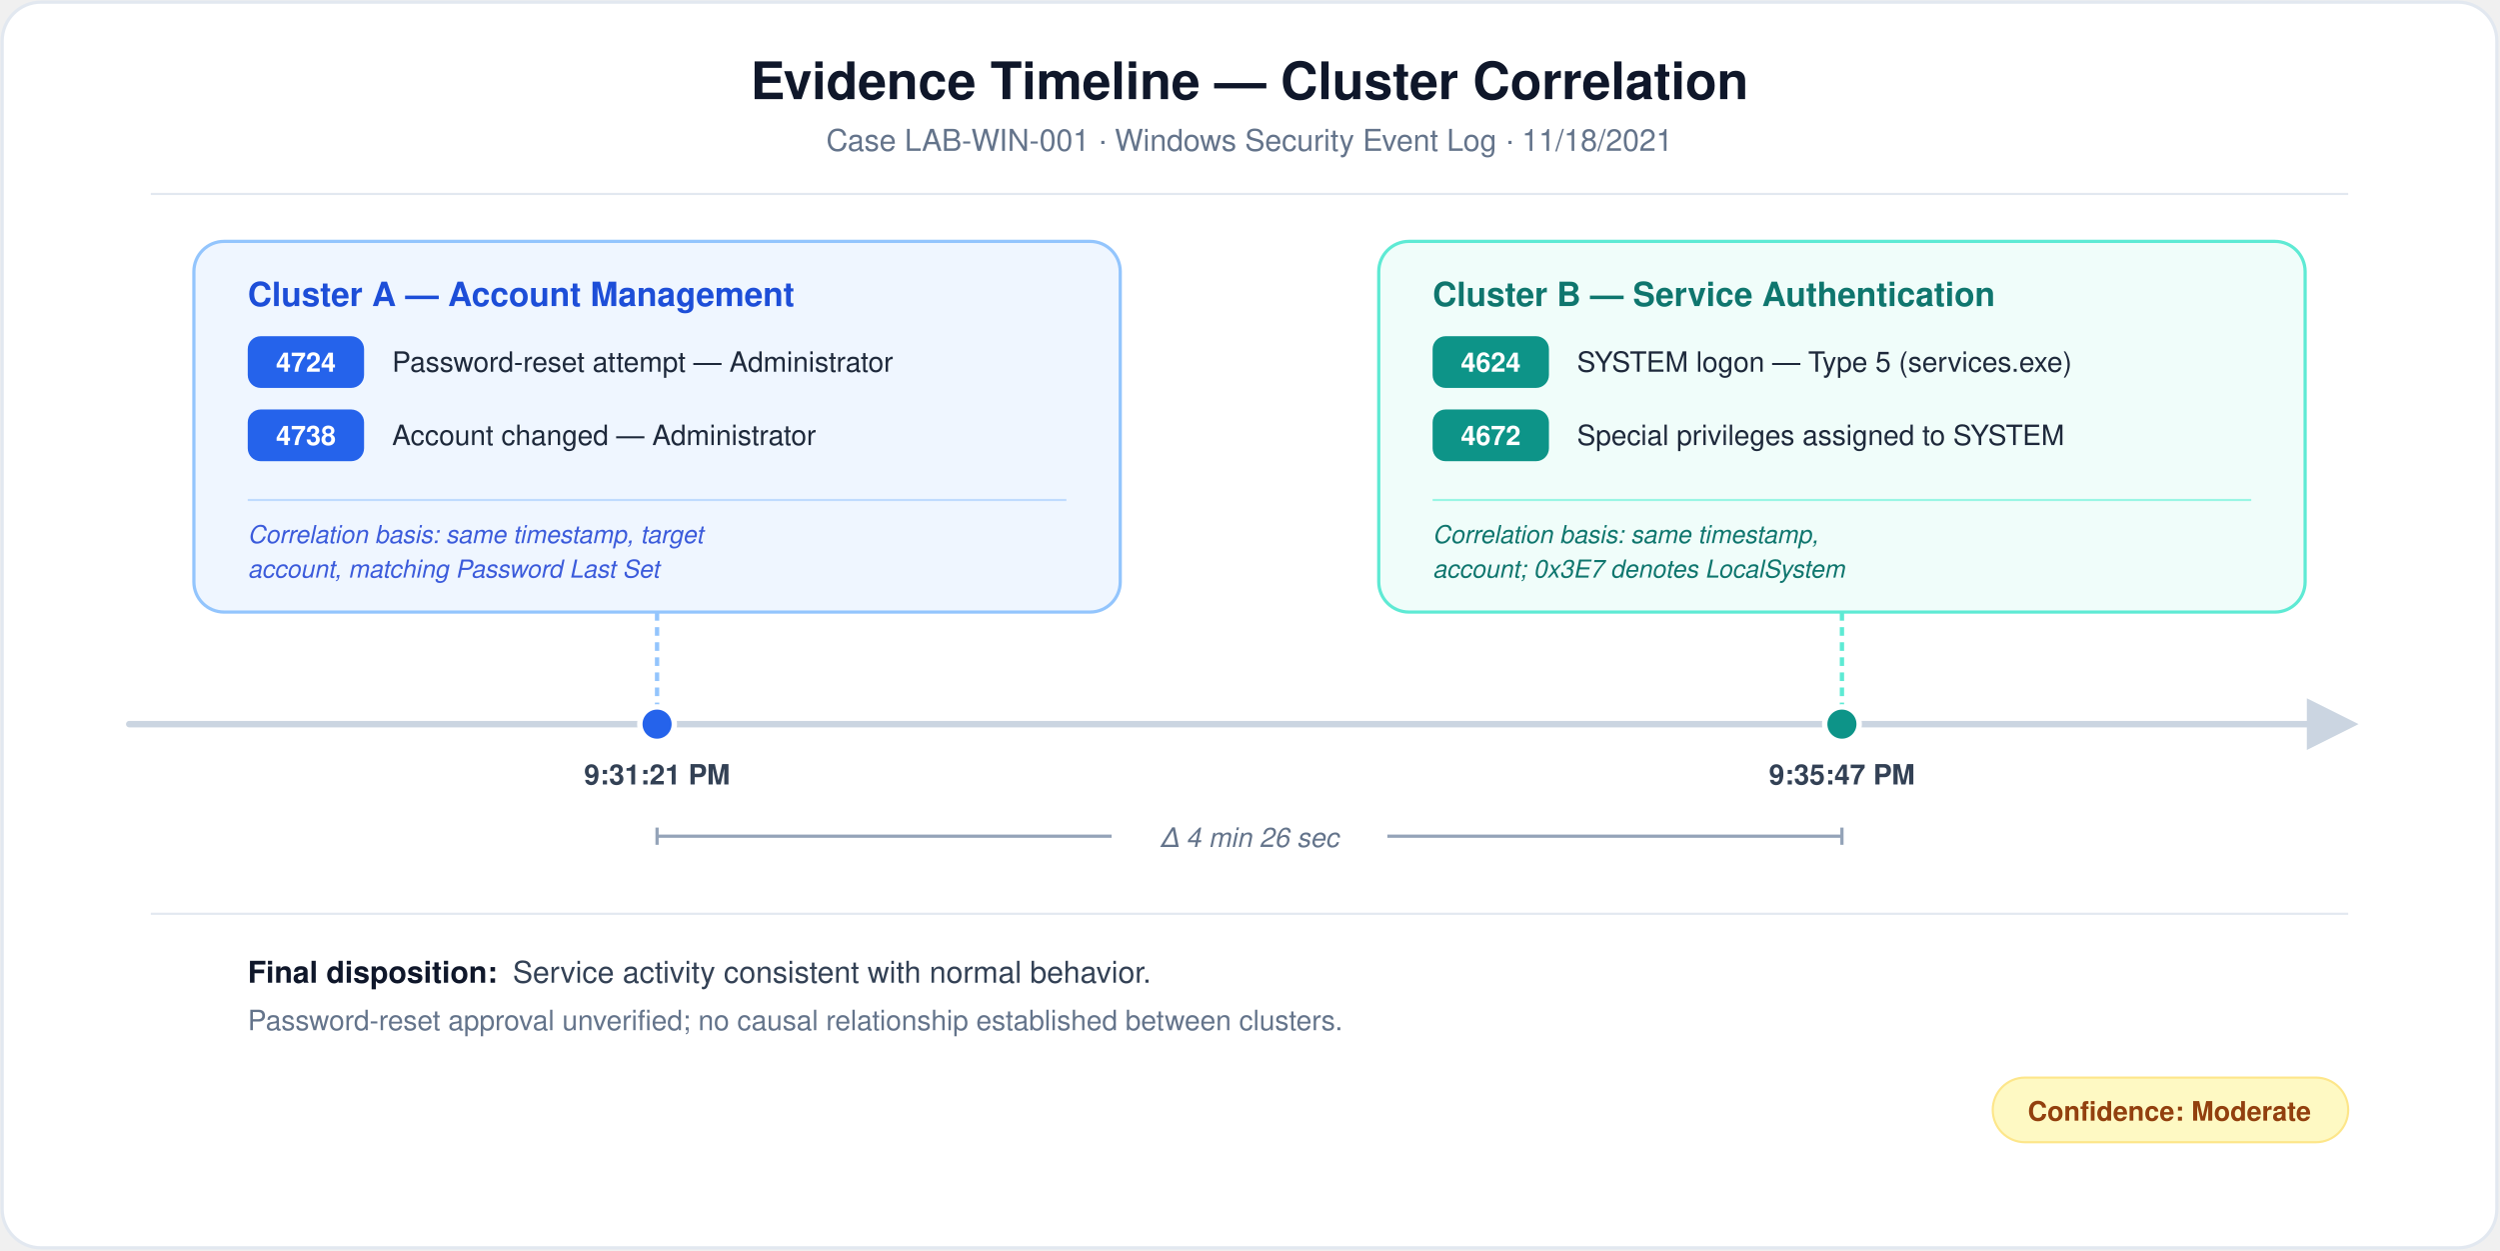
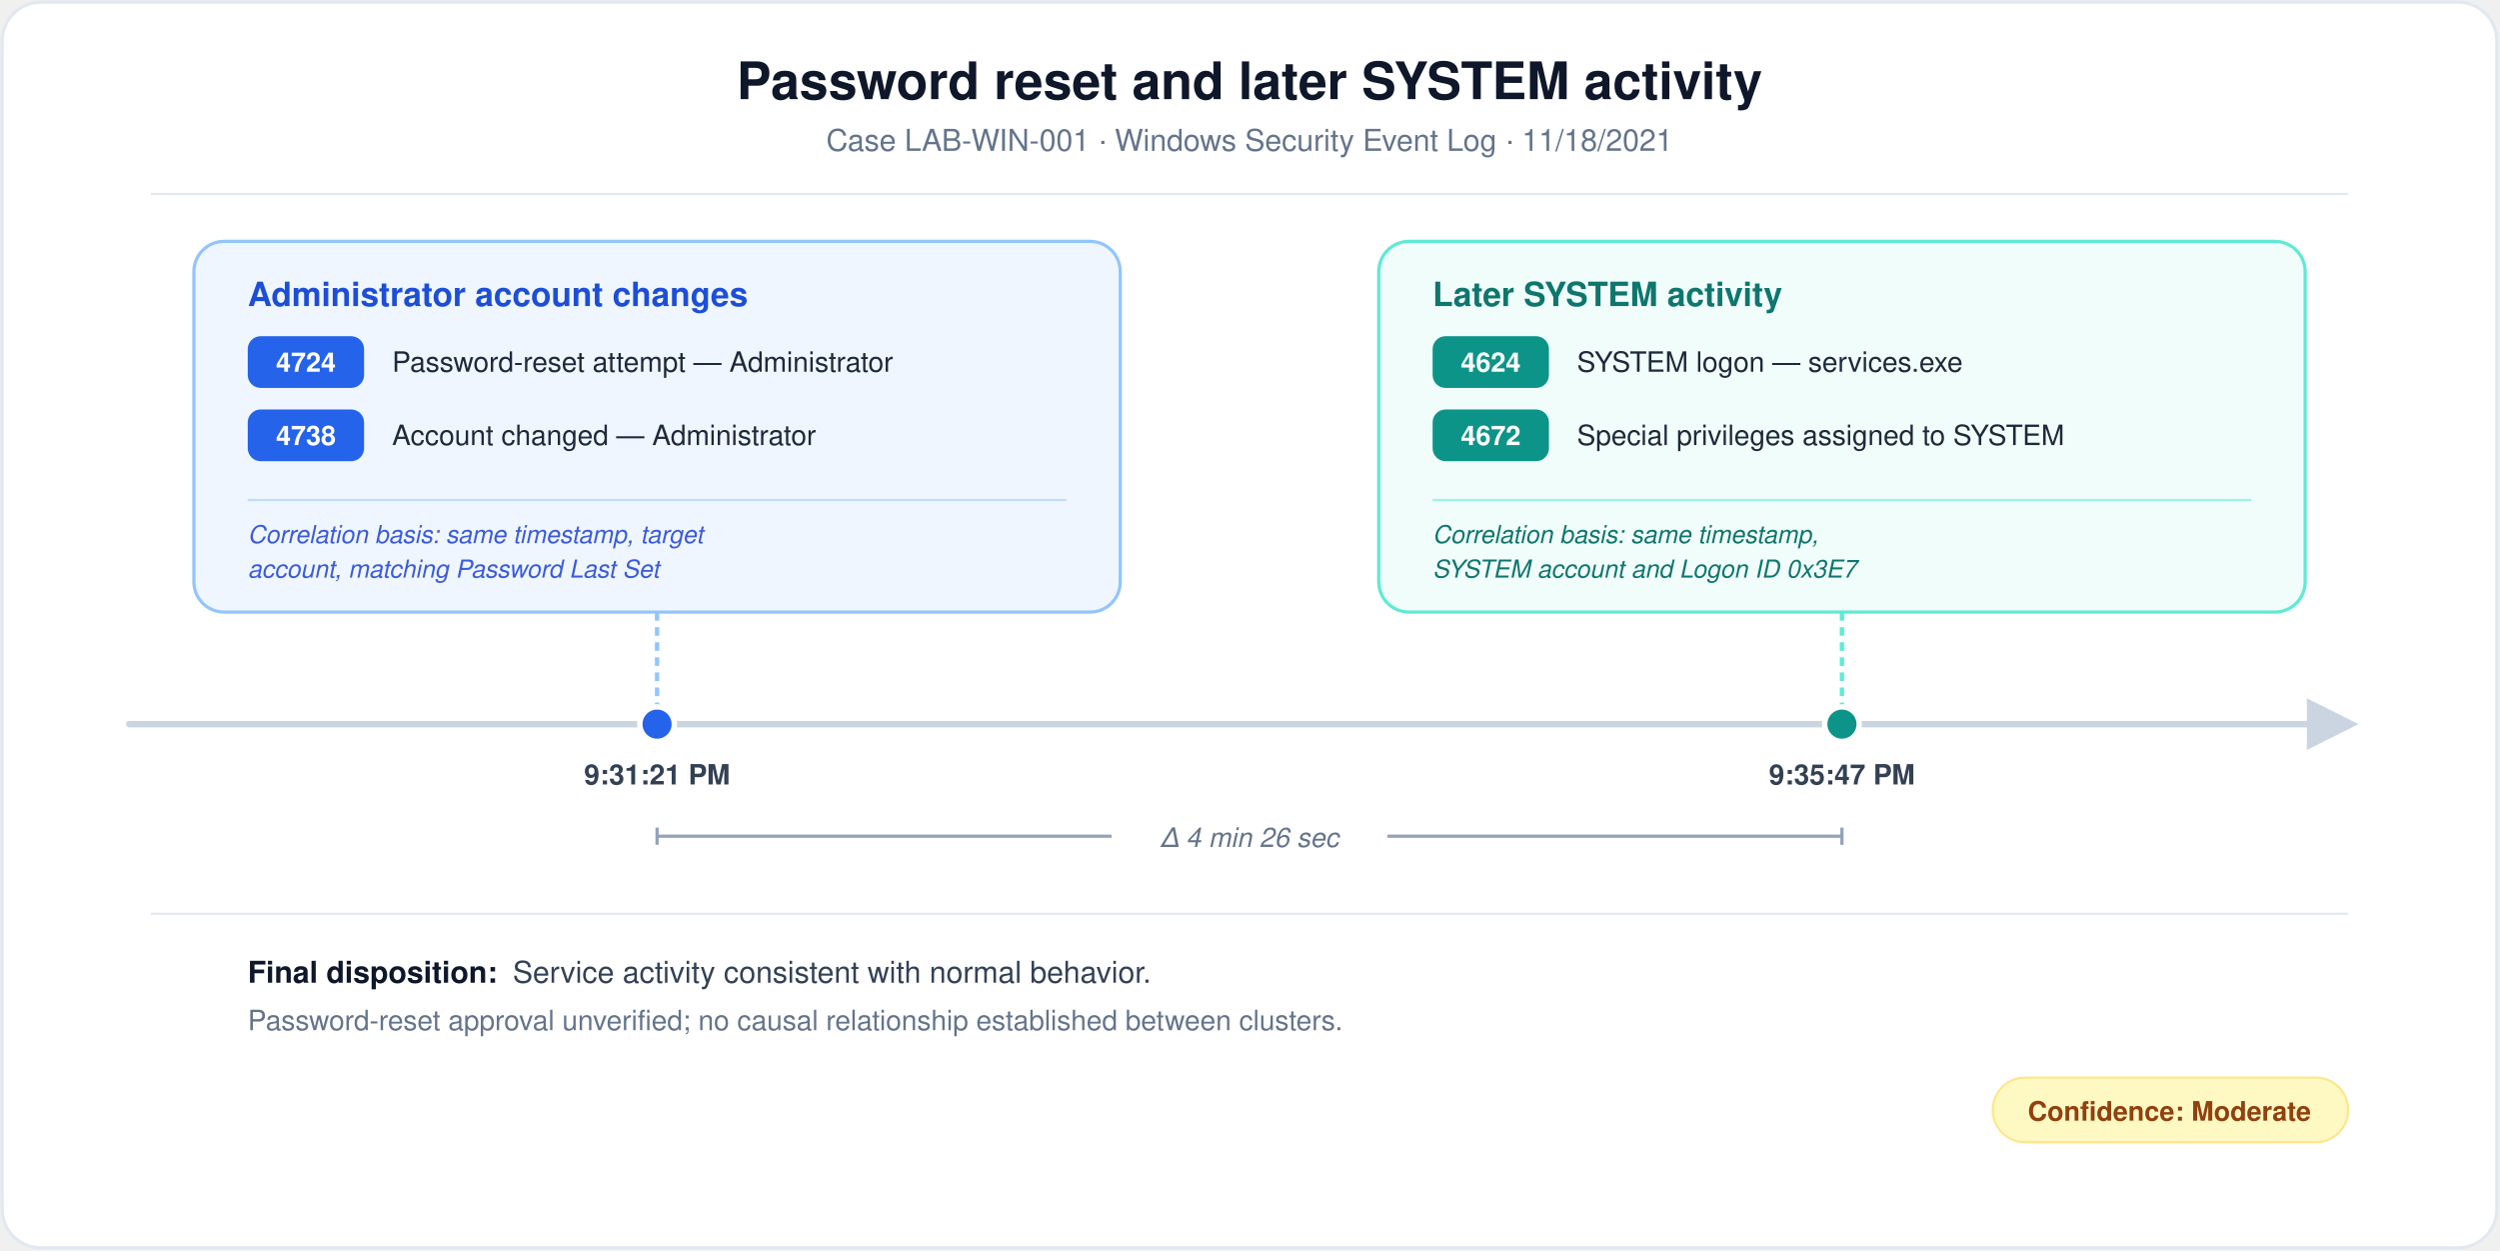
<svg xmlns="http://www.w3.org/2000/svg" viewBox="0 0 1160 580" width="1160" height="580" font-family="Segoe UI, Helvetica, Arial, sans-serif">
  <defs>
    <marker id="arrow" viewBox="0 0 10 10" refX="8" refY="5" markerWidth="8" markerHeight="8" orient="auto-start-reverse">
      <path d="M0,0 L10,5 L0,10 z" fill="#cbd5e1" />
    </marker>
  </defs>
  <rect x="1" y="1" width="1158" height="578" rx="18" fill="#ffffff" stroke="#e2e8f0" stroke-width="1.5" />
-   <text x="580" y="46" text-anchor="middle" font-size="24" font-weight="700" fill="#0f172a">Evidence Timeline — Cluster Correlation</text>
+   <text x="580" y="46" text-anchor="middle" font-size="24" font-weight="700" fill="#0f172a">Password reset and later SYSTEM activity</text>
  <text x="580" y="70" text-anchor="middle" font-size="14" fill="#64748b">Case LAB-WIN-001 · Windows Security Event Log · 11/18/2021</text>
  <line x1="70" y1="90" x2="1090" y2="90" stroke="#e2e8f0" stroke-width="1" />
  <rect x="90" y="112" width="430" height="172" rx="14" fill="#eff6ff" stroke="#93c5fd" stroke-width="1.5" />
-   <text x="115" y="142" font-size="15.5" font-weight="700" fill="#1d4ed8">Cluster A — Account Management</text>
+   <text x="115" y="142" font-size="15.5" font-weight="700" fill="#1d4ed8">Administrator account changes</text>
  <rect x="115" y="156" width="54" height="24" rx="6" fill="#2563eb" />
  <text x="142" y="172.5" text-anchor="middle" font-size="12.5" font-weight="700" fill="#ffffff">4724</text>
  <text x="182" y="172.5" font-size="13" fill="#1e293b">Password-reset attempt — Administrator</text>
  <rect x="115" y="190" width="54" height="24" rx="6" fill="#2563eb" />
  <text x="142" y="206.5" text-anchor="middle" font-size="12.5" font-weight="700" fill="#ffffff">4738</text>
  <text x="182" y="206.5" font-size="13" fill="#1e293b">Account changed — Administrator</text>
  <line x1="115" y1="232" x2="495" y2="232" stroke="#bfdbfe" stroke-width="1" />
  <text x="115" y="252" font-size="11.5" font-style="italic" fill="#3b5bdb">Correlation basis: same timestamp, target</text>
  <text x="115" y="268" font-size="11.5" font-style="italic" fill="#3b5bdb">account, matching Password Last Set</text>
  <rect x="640" y="112" width="430" height="172" rx="14" fill="#f0fdfa" stroke="#5eead4" stroke-width="1.5" />
-   <text x="665" y="142" font-size="15.5" font-weight="700" fill="#0f766e">Cluster B — Service Authentication</text>
+   <text x="665" y="142" font-size="15.5" font-weight="700" fill="#0f766e">Later SYSTEM activity</text>
  <rect x="665" y="156" width="54" height="24" rx="6" fill="#0d9488" />
  <text x="692" y="172.5" text-anchor="middle" font-size="12.5" font-weight="700" fill="#ffffff">4624</text>
-   <text x="732" y="172.5" font-size="13" fill="#1e293b">SYSTEM logon — Type 5 (services.exe)</text>
+   <text x="732" y="172.5" font-size="13" fill="#1e293b">SYSTEM logon — services.exe</text>
  <rect x="665" y="190" width="54" height="24" rx="6" fill="#0d9488" />
  <text x="692" y="206.5" text-anchor="middle" font-size="12.5" font-weight="700" fill="#ffffff">4672</text>
  <text x="732" y="206.5" font-size="13" fill="#1e293b">Special privileges assigned to SYSTEM</text>
  <line x1="665" y1="232" x2="1045" y2="232" stroke="#99f6e4" stroke-width="1" />
  <text x="665" y="252" font-size="11.5" font-style="italic" fill="#0f766e">Correlation basis: same timestamp,</text>
-   <text x="665" y="268" font-size="11.5" font-style="italic" fill="#0f766e">account; 0x3E7 denotes LocalSystem</text>
+   <text x="665" y="268" font-size="11.5" font-style="italic" fill="#0f766e">SYSTEM account and Logon ID 0x3E7</text>
  <line x1="305" y1="284" x2="305" y2="332" stroke="#93c5fd" stroke-width="2" stroke-dasharray="4,3" />
  <line x1="855" y1="284" x2="855" y2="332" stroke="#5eead4" stroke-width="2" stroke-dasharray="4,3" />
  <line x1="60" y1="336" x2="1090" y2="336" stroke="#cbd5e1" stroke-width="3" stroke-linecap="round" marker-end="url(#arrow)" />
  <circle cx="305" cy="336" r="8" fill="#2563eb" stroke="#ffffff" stroke-width="2.5" />
  <circle cx="855" cy="336" r="8" fill="#0d9488" stroke="#ffffff" stroke-width="2.5" />
  <text x="305" y="364" text-anchor="middle" font-size="13" font-weight="600" fill="#334155">9:31:21 PM</text>
  <text x="855" y="364" text-anchor="middle" font-size="13" font-weight="600" fill="#334155">9:35:47 PM</text>
  <line x1="305" y1="384" x2="305" y2="392" stroke="#94a3b8" stroke-width="1.5" />
  <line x1="855" y1="384" x2="855" y2="392" stroke="#94a3b8" stroke-width="1.5" />
  <line x1="305" y1="388" x2="855" y2="388" stroke="#94a3b8" stroke-width="1.5" />
  <rect x="516" y="378" width="128" height="20" fill="#ffffff" />
  <text x="580" y="393" text-anchor="middle" font-size="12.5" font-style="italic" fill="#64748b">Δ 4 min 26 sec</text>
  <line x1="70" y1="424" x2="1090" y2="424" stroke="#e2e8f0" stroke-width="1" />
  <text x="115" y="456" font-size="14" font-weight="700" fill="#0f172a">Final disposition:</text>
  <text x="238" y="456" font-size="14" fill="#334155">Service activity consistent with normal behavior.</text>
  <text x="115" y="478" font-size="13" fill="#64748b">Password-reset approval unverified; no causal relationship established between clusters.</text>
  <rect x="925" y="500" width="165" height="30" rx="15" fill="#fef9c3" stroke="#fde68a" stroke-width="1" />
  <text x="1007" y="520" text-anchor="middle" font-size="12.5" font-weight="700" fill="#92400e">Confidence: Moderate</text>
</svg>
